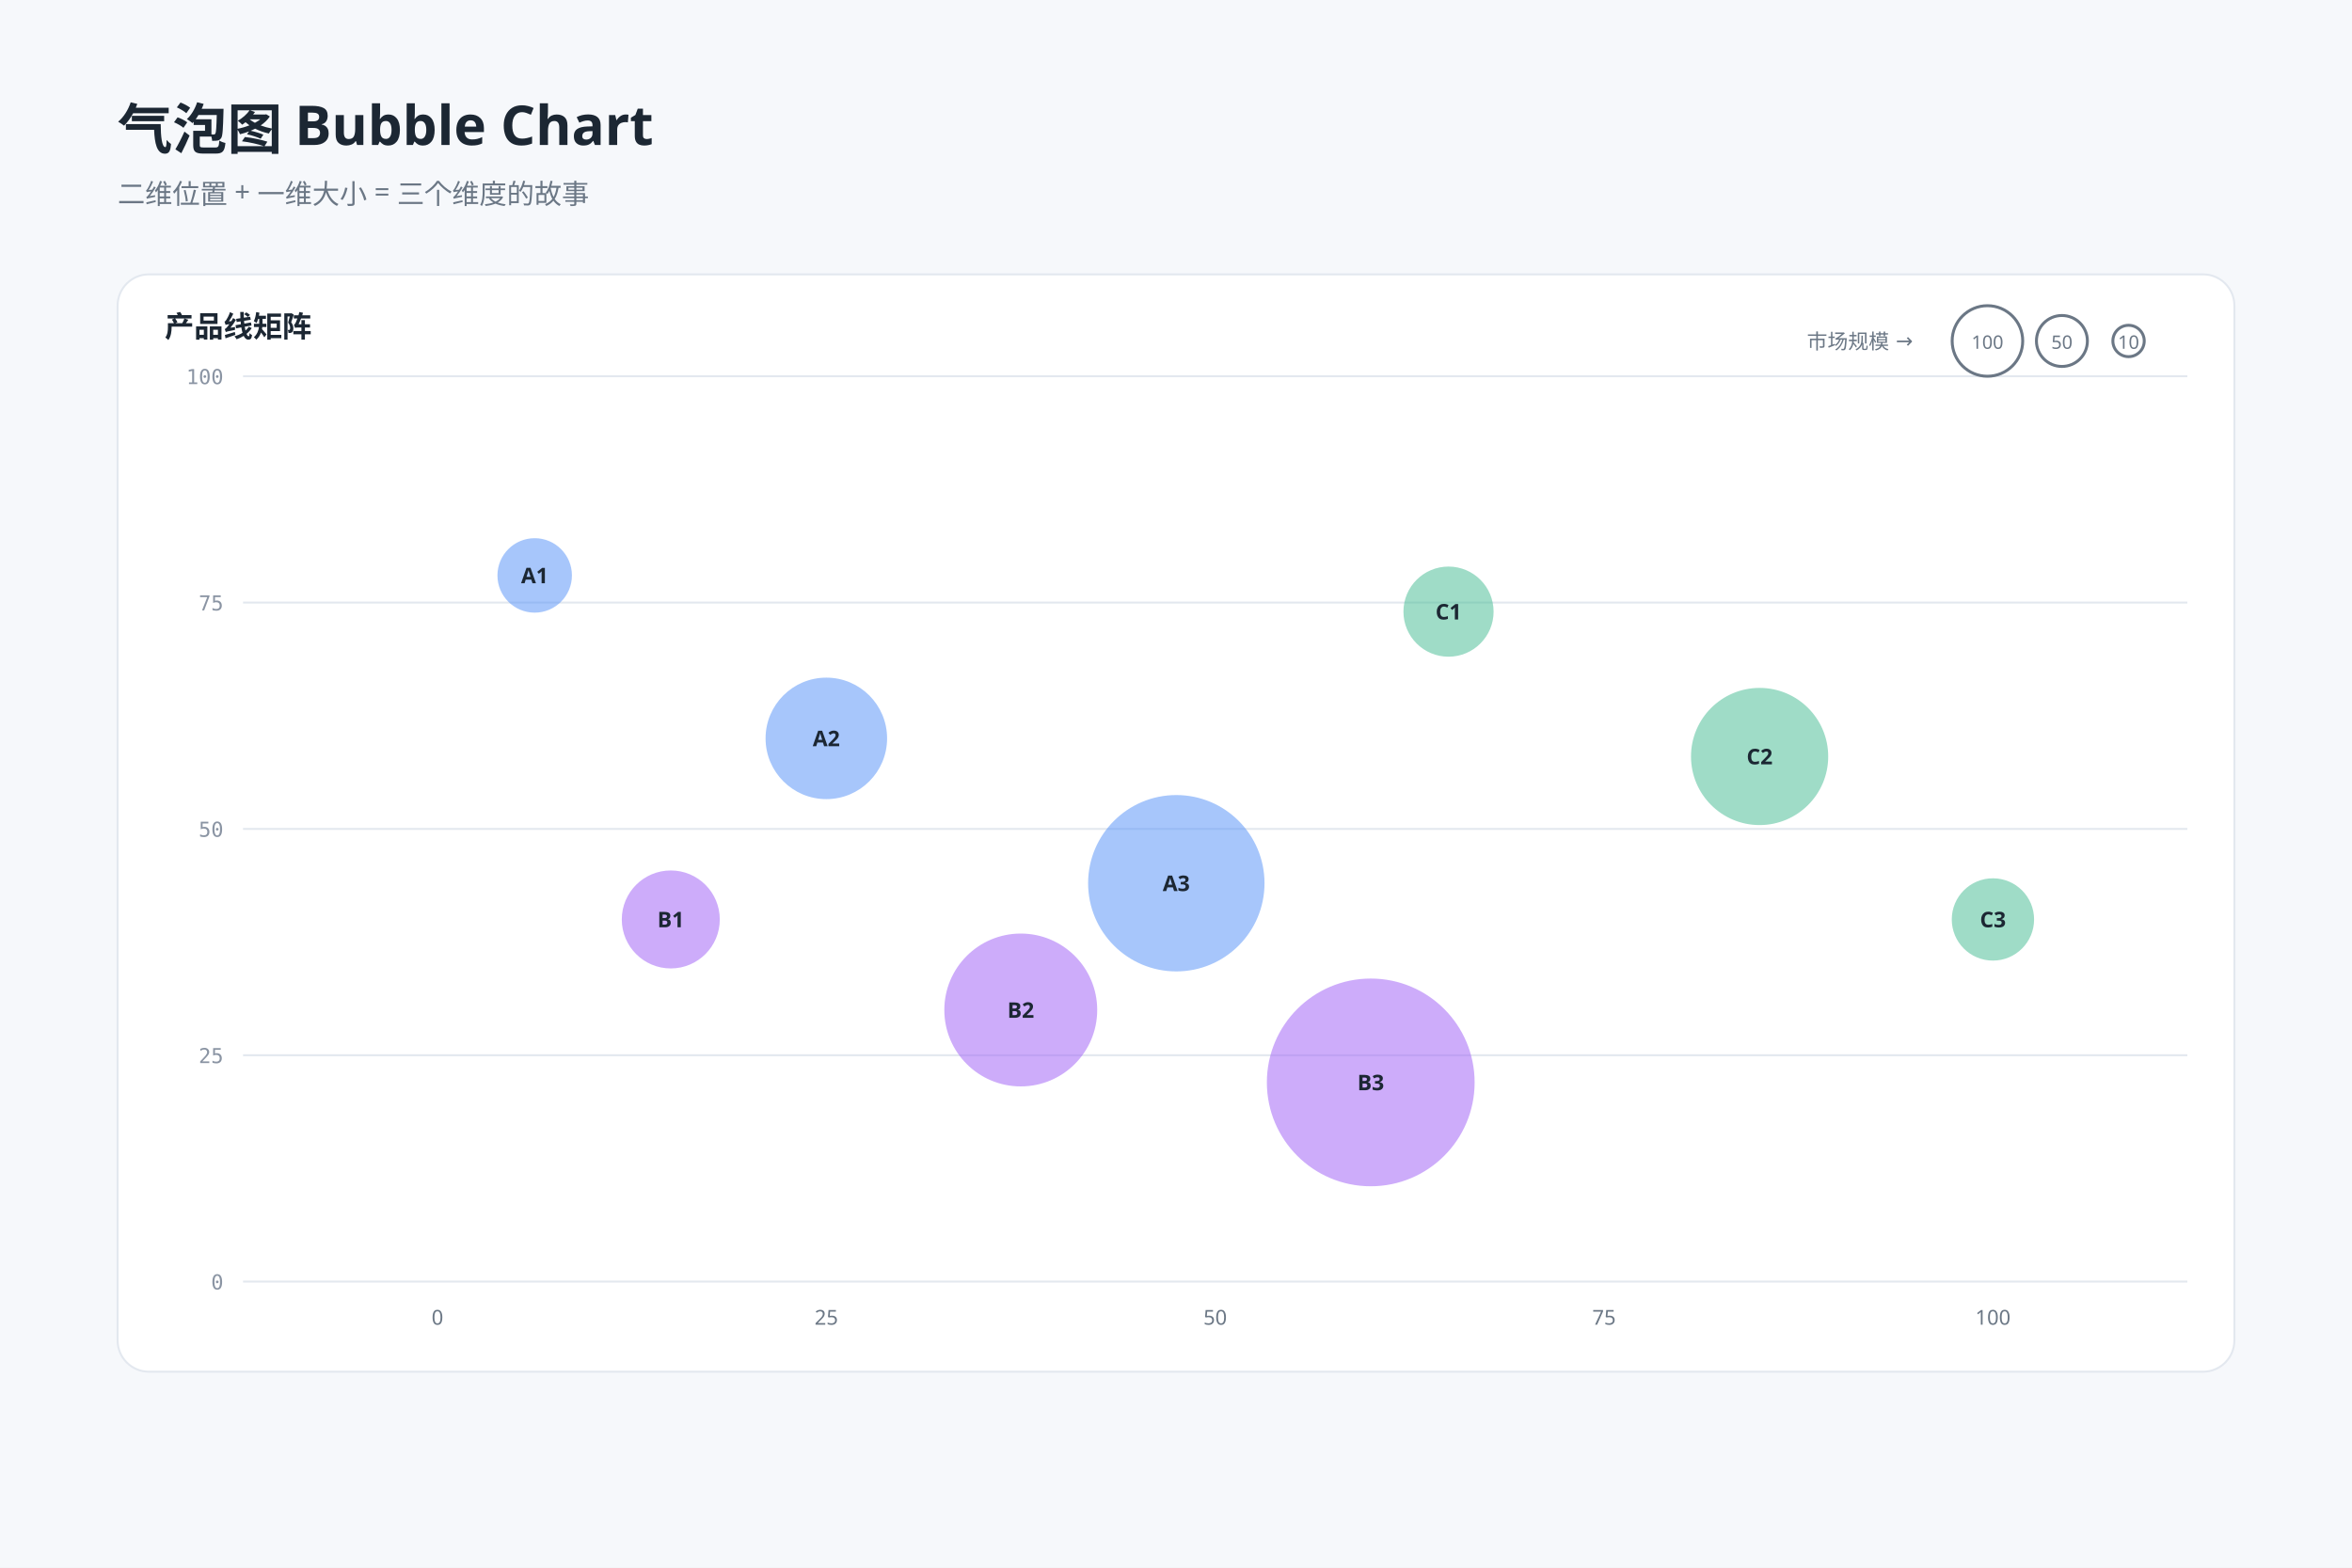
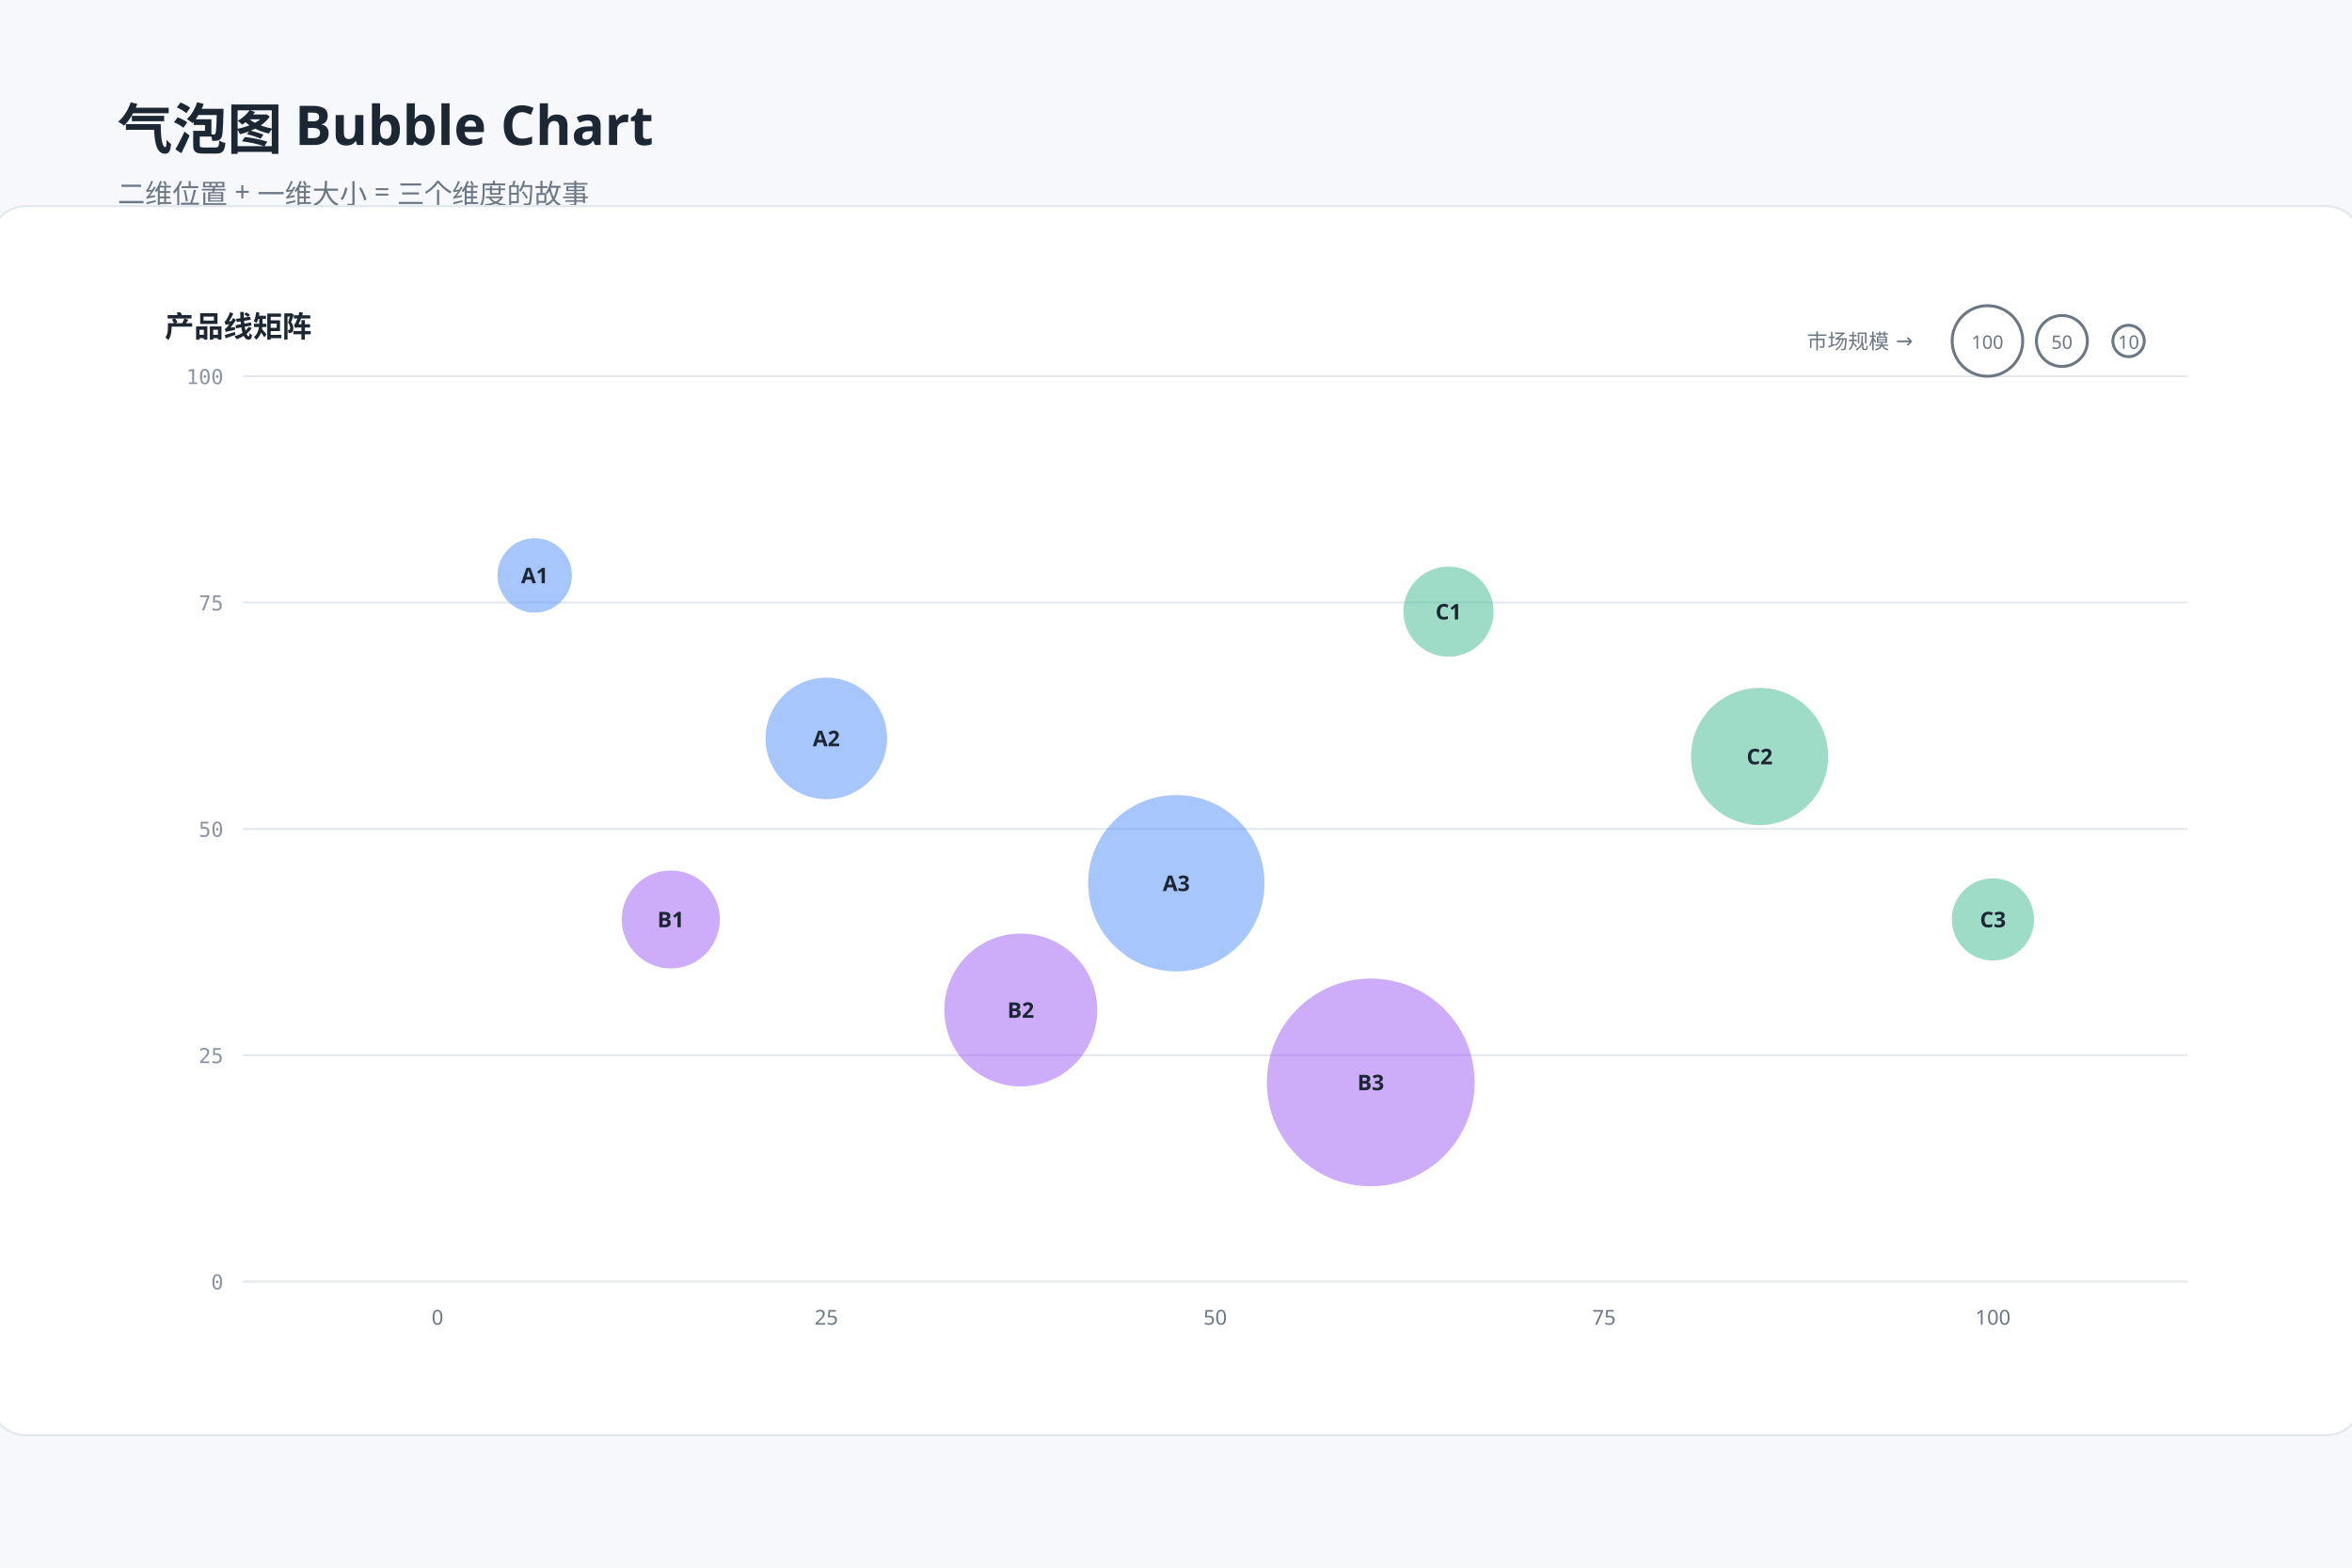
<svg xmlns="http://www.w3.org/2000/svg" width="1200" height="800" viewBox="0 0 1200 800" font-family="PingFang SC, Hiragino Sans GB, Microsoft YaHei, sans-serif">
  <rect width="1200" height="800" fill="#f6f8fb" />
  <text x="60" y="76" font-size="28" font-weight="700" fill="#1c2733">气泡图 Bubble Chart</text>
  <text x="60" y="104" font-size="14" fill="#6b7785">二维位置 + 一维大小 = 三个维度的故事</text>
-   <g>
-     <rect x="60" y="140" width="1080" height="560" rx="16" fill="#ffffff" stroke="#e3e8ef" />
+   <g transform="translate(600,430) scale(1.12) translate(-600,-430)">
+     <g>
+       <rect x="60" y="140" width="1080" height="560" rx="16" fill="#ffffff" stroke="#e3e8ef" />
+     </g>
  </g>
  <text x="84" y="172" font-size="15" fill="#1c2733" text-anchor="start" font-weight="700">产品线矩阵</text>
  <line x1="124" y1="654" x2="1116" y2="654" stroke="#e3e8ef" />
  <text x="114" y="658" font-size="10.5" fill="#8a94a3" text-anchor="end" font-family="SFMono-Regular, Menlo, monospace">0</text>
  <line x1="124" y1="538.5" x2="1116" y2="538.5" stroke="#e3e8ef" />
  <text x="114" y="542.5" font-size="10.5" fill="#8a94a3" text-anchor="end" font-family="SFMono-Regular, Menlo, monospace">25</text>
  <line x1="124" y1="423" x2="1116" y2="423" stroke="#e3e8ef" />
  <text x="114" y="427" font-size="10.5" fill="#8a94a3" text-anchor="end" font-family="SFMono-Regular, Menlo, monospace">50</text>
  <line x1="124" y1="307.5" x2="1116" y2="307.5" stroke="#e3e8ef" />
  <text x="114" y="311.5" font-size="10.5" fill="#8a94a3" text-anchor="end" font-family="SFMono-Regular, Menlo, monospace">75</text>
  <line x1="124" y1="192" x2="1116" y2="192" stroke="#e3e8ef" />
  <text x="114" y="196" font-size="10.5" fill="#8a94a3" text-anchor="end" font-family="SFMono-Regular, Menlo, monospace">100</text>
  <text x="223.2" y="676" font-size="10.5" fill="#6b7785" text-anchor="middle">0</text>
  <text x="421.6" y="676" font-size="10.5" fill="#6b7785" text-anchor="middle">25</text>
  <text x="620" y="676" font-size="10.5" fill="#6b7785" text-anchor="middle">50</text>
  <text x="818.4" y="676" font-size="10.5" fill="#6b7785" text-anchor="middle">75</text>
  <text x="1016.8" y="676" font-size="10.5" fill="#6b7785" text-anchor="middle">100</text>
  <circle cx="272.8" cy="293.64" r="18" fill="#4f8ef7" opacity="0.5" stroke="#4f8ef7" stroke-width="2" />
  <text x="272.8" y="297.64" font-size="11" fill="#1c2733" text-anchor="middle" font-weight="700">A1</text>
  <circle cx="421.6" cy="376.8" r="30" fill="#4f8ef7" opacity="0.5" stroke="#4f8ef7" stroke-width="2" />
  <text x="421.6" y="380.8" font-size="11" fill="#1c2733" text-anchor="middle" font-weight="700">A2</text>
  <circle cx="600.16" cy="450.72" r="44" fill="#4f8ef7" opacity="0.5" stroke="#4f8ef7" stroke-width="2" />
  <text x="600.16" y="454.72" font-size="11" fill="#1c2733" text-anchor="middle" font-weight="700">A3</text>
  <circle cx="342.24" cy="469.2" r="24" fill="#9b59f5" opacity="0.5" stroke="#9b59f5" stroke-width="2" />
  <text x="342.24" y="473.2" font-size="11" fill="#1c2733" text-anchor="middle" font-weight="700">B1</text>
  <circle cx="520.8" cy="515.4" r="38" fill="#9b59f5" opacity="0.5" stroke="#9b59f5" stroke-width="2" />
  <text x="520.8" y="519.4" font-size="11" fill="#1c2733" text-anchor="middle" font-weight="700">B2</text>
  <circle cx="699.36" cy="552.36" r="52" fill="#9b59f5" opacity="0.5" stroke="#9b59f5" stroke-width="2" />
  <text x="699.36" y="556.36" font-size="11" fill="#1c2733" text-anchor="middle" font-weight="700">B3</text>
  <circle cx="739.04" cy="312.12" r="22" fill="#3fb98f" opacity="0.5" stroke="#3fb98f" stroke-width="2" />
  <text x="739.04" y="316.12" font-size="11" fill="#1c2733" text-anchor="middle" font-weight="700">C1</text>
  <circle cx="897.76" cy="386.04" r="34" fill="#3fb98f" opacity="0.5" stroke="#3fb98f" stroke-width="2" />
  <text x="897.76" y="390.04" font-size="11" fill="#1c2733" text-anchor="middle" font-weight="700">C2</text>
  <circle cx="1016.8" cy="469.2" r="20" fill="#3fb98f" opacity="0.5" stroke="#3fb98f" stroke-width="2" />
  <text x="1016.8" y="473.2" font-size="11" fill="#1c2733" text-anchor="middle" font-weight="700">C3</text>
  <circle cx="1086" cy="174" r="8" fill="none" stroke="#6b7785" stroke-width="1.5" />
  <text x="1086" y="178" font-size="9.5" fill="#6b7785" text-anchor="middle">10</text>
  <circle cx="1052" cy="174" r="13" fill="none" stroke="#6b7785" stroke-width="1.5" />
  <text x="1052" y="178" font-size="9.5" fill="#6b7785" text-anchor="middle">50</text>
  <circle cx="1014" cy="174" r="18" fill="none" stroke="#6b7785" stroke-width="1.5" />
  <text x="1014" y="178" font-size="9.5" fill="#6b7785" text-anchor="middle">100</text>
  <text x="976" y="178" font-size="10.5" fill="#6b7785" text-anchor="end">市场规模 →</text>
</svg>
